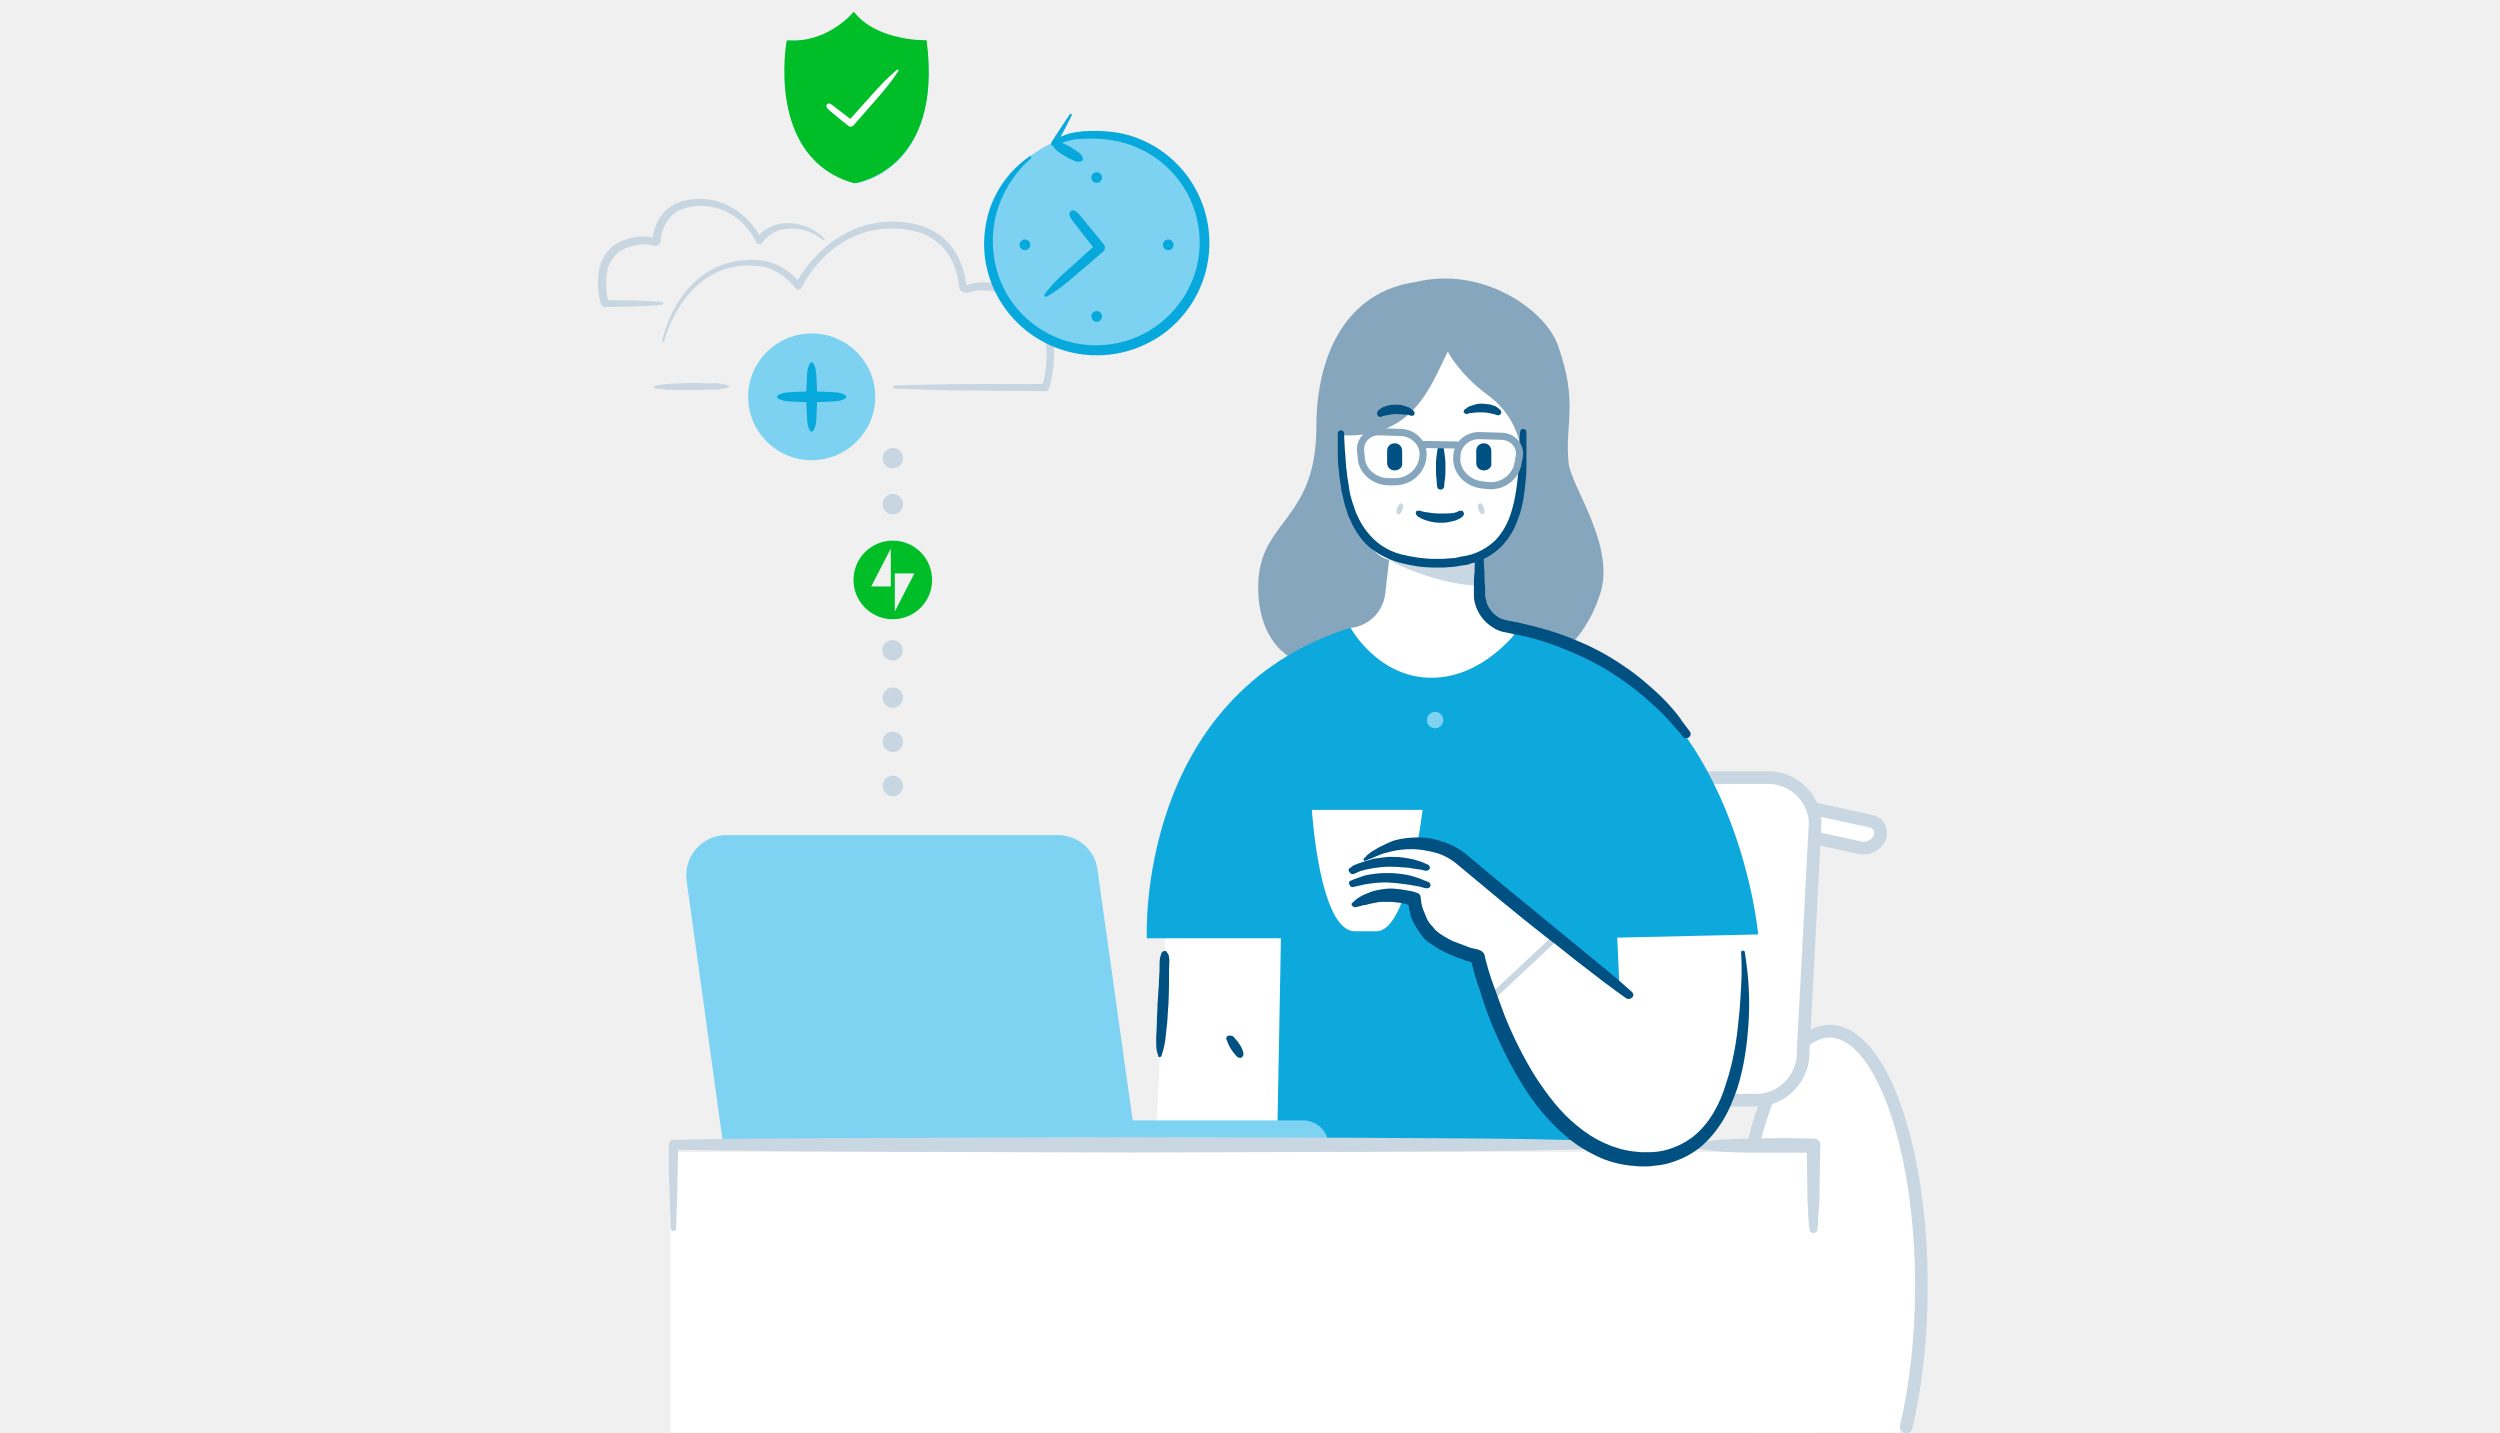
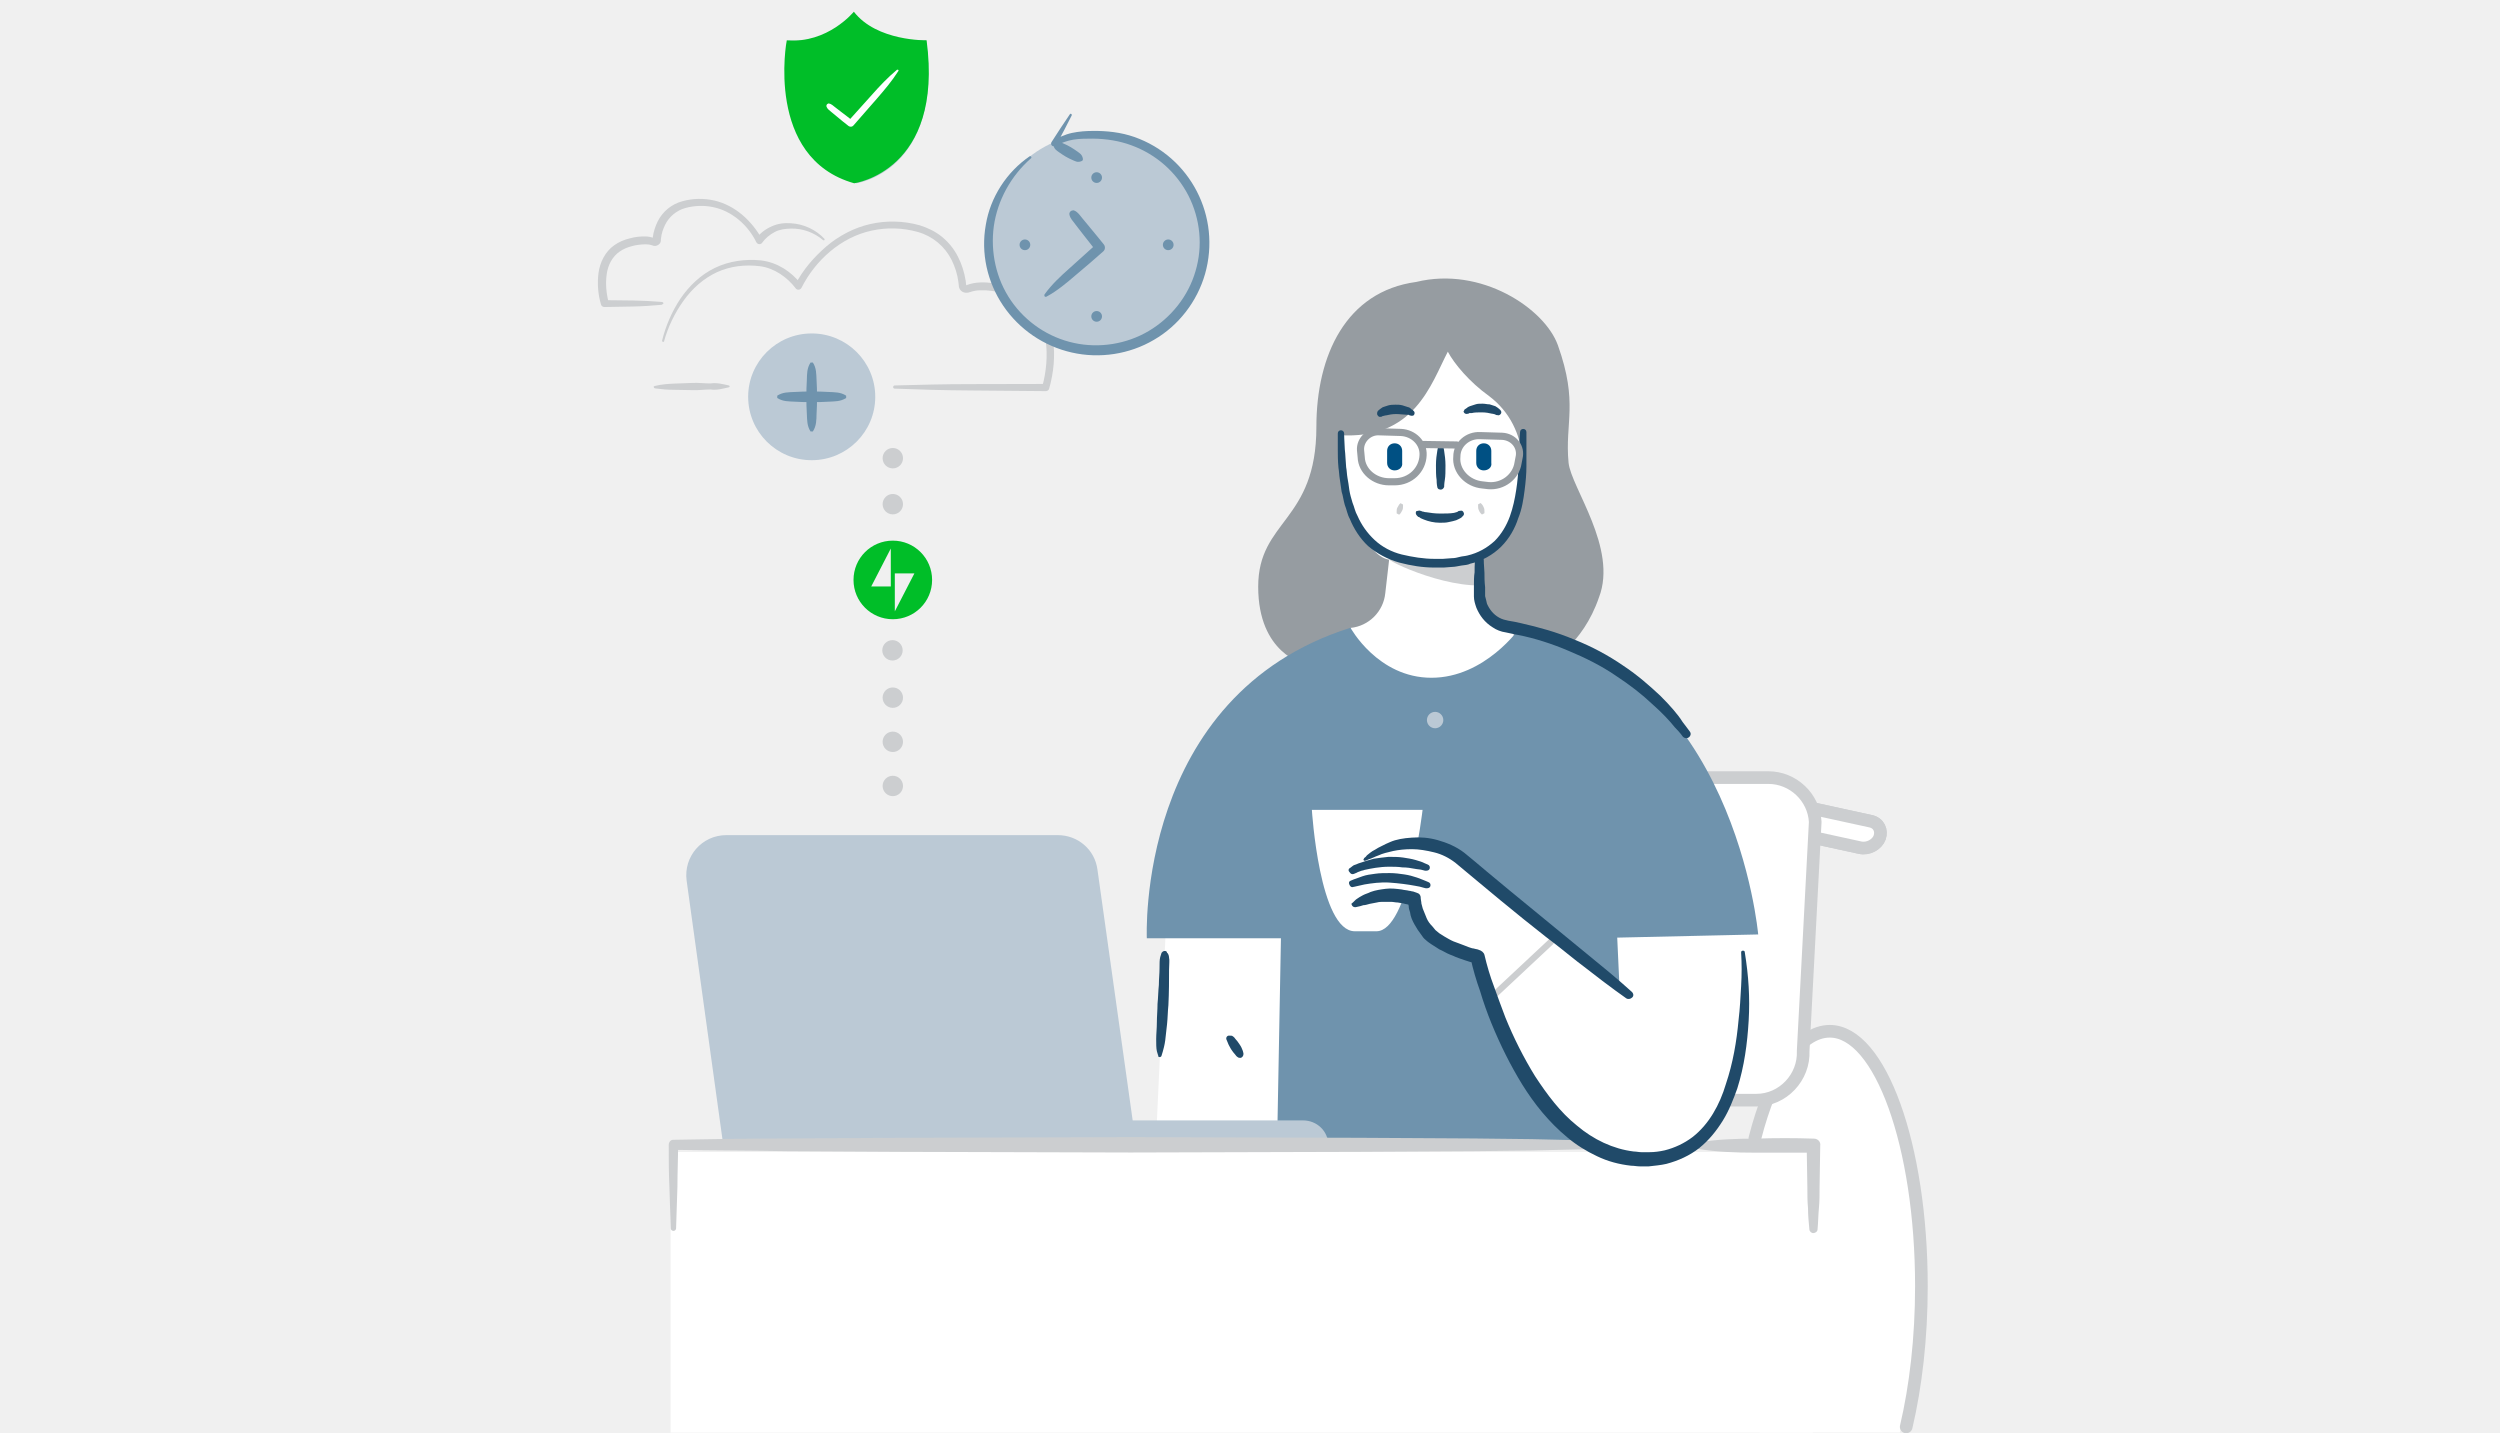
<svg xmlns="http://www.w3.org/2000/svg" id="generatingCash-2" viewBox="0 0 1495 856.6">
-   <style>.st0{fill:#fff}.st1{fill:#74dcfc}.st2{fill:#c7d6e1}.st3{fill:#7ed2f1}.st4{fill:#07a8dc}.st5{fill:none}.st6{fill:#00be28}.st7{display:none;fill:#fff}.st8,.st9{fill:none;stroke:#c8d7e2;stroke-width:7.562;stroke-linecap:round;stroke-linejoin:round;stroke-miterlimit:10}.st9{fill:#fff}.st10{fill:#c8d7e2}.st11{fill:#005083}.st12{fill:#86a6bd}.st13{fill:#005082}.st14{fill:#0da9dd}.st15{fill:#7fd3f2}.st16,.st17{fill:none;stroke:#c8d7e2;stroke-width:3.781;stroke-linecap:round;stroke-linejoin:round;stroke-miterlimit:10}.st17{stroke:#86a6bd;stroke-width:4.277}</style>
+   <style>.st0{fill:#fff}.st1{fill:#BBC9D5}.st2{fill:#CCCED0}.st3{fill:#BBC9D5}.st4{fill:#6F93AD}.st5{fill:none}.st6{fill:#00be28}.st7{display:none;fill:#fff}.st8,.st9{fill:none;stroke:#CCCED0;stroke-width:7.562;stroke-linecap:round;stroke-linejoin:round;stroke-miterlimit:10}.st9{fill:#fff}.st10{fill:#CCCED0}.st11{fill:#005083}.st12{fill:#969CA1}.st13{fill:#204A69}.st14{fill:#6F93AD}.st15{fill:#BBC9D5}.st16,.st17{fill:none;stroke:#CCCED0;stroke-width:3.781;stroke-linecap:round;stroke-linejoin:round;stroke-miterlimit:10}.st17{stroke:#969CA1;stroke-width:4.277}</style>
  <path class="st0" d="M401 688.9h683.1v167.8H401zM720.4 522.6c-18.8 15-23.3 34.3-23.3 34.3l-5.6 120.4h110.6l-24-120.4-57.7-34.3zM887.7 197.1c-45-5-85.2 36.7-91.9 57.1-5.8 17.8-20.8 74.9-10.2 107.9s.8 65 43.9 74.5 109.7 8.5 109.1-19.4c-.6-27.8-16.5-179.6-19.5-196.1s-4.2-21-31.4-24z" />
  <path class="st0" d="M1136.1 856.6c6.8-25 10.8-56.2 10.8-90.1 0-81.9-23.6-148.4-52.7-148.4s-52.7 66.4-52.7 148.4c0 33.9 4 65.1 10.8 90.1h83.8z" />
  <path class="st1" d="M29.3 436.6z" />
  <circle class="st2" cx="533.9" cy="417.2" r="6.1" />
  <circle class="st2" cx="533.9" cy="443.6" r="6.1" />
  <circle class="st2" cx="533.9" cy="470" r="6.1" />
  <circle class="st2" cx="533.9" cy="274" r="6.1" />
  <circle class="st2" cx="533.9" cy="301.5" r="6.1" />
  <path class="st2" d="M535 230.5c15-.4 30.1-.8 45.2-.8l45.2-.1-2.1 1.5c2.4-8.9 3.3-18.6 2-27.6-1.2-9.1-5.6-17.7-13.1-22.8-3.6-2.6-7.9-4.3-12.3-5.4-4.5-1.1-9.2-1.9-13.6-1.7-2.2 0-4.3.4-6.3 1.1l-.4.1c-.3.1-.5.2-.8.2-.6.1-1.2.1-1.8 0-1.2-.2-2.3-.9-3-2-.3-.5-.6-1.2-.6-1.9l-.1-.9-.2-1.7c-.6-4.6-2-8.9-4-13-4.1-8.2-11.4-14.3-20.3-16.8-9-2.5-18.4-2.8-27.5-.8-18.3 3.9-33.7 17.7-42 34.2-.5 1-1.8 1.5-2.8.9-.3-.1-.5-.3-.7-.6-5-6.6-12.8-12.1-21.3-13.2-8.7-1.1-17.8-.1-25.8 3.6s-14.8 9.8-20 17.1c-5.2 7.3-9.2 15.5-11.6 24.2-.1.3-.4.5-.8.3-.2-.1-.4-.4-.4-.6 2.2-9 5.9-17.5 11-25.2 5.2-7.6 12.1-14.3 20.6-18.4s18.1-5.4 27.4-4.5c9.7 1.1 18.3 6.6 24.2 14.3l-3.6.3c4.7-9 11.1-16.4 18.6-22.9 7.5-6.4 16.6-11.2 26.2-13.4 9.7-2.2 19.9-2 29.6.7 4.8 1.5 9.5 3.7 13.5 7s7.2 7.3 9.5 11.9c2.3 4.5 3.8 9.4 4.6 14.4l.2 1.9.1.9v-.2c0-.1 0 0 0 0l.5-.2c2.5-.9 5.1-1.4 7.8-1.5 5.1-.2 10.1.6 14.9 1.9 4.8 1.2 9.7 3.2 13.9 6.2 8.6 5.9 13.5 16 14.8 25.9 1.4 10 .4 19.9-2.3 29.5-.2.9-1.1 1.5-2 1.5l-45.2-.4c-15-.1-30.1-.5-45.2-1.1-.5 0-.9-.4-.9-.9 0-.6.4-1 .9-1z" />
  <ellipse class="st3" cx="655.8" cy="144.3" rx="64.6" ry="64.5" />
  <path class="st4" d="M616.6 94.6c-12.1 10.6-20.1 25.2-22.3 40.7-2.1 15.5 1.4 31.6 10.3 44.5 8.9 12.9 22.4 22 37.7 25.3 15.1 3.3 31.4.7 44.7-7.2 13.3-7.9 23.6-20.8 27.9-35.7 4.5-15 2.9-31.2-4.2-45.2-7.2-14-19.3-24.7-34.1-30.1-7.3-2.7-15-3.9-23-4-4 0-8 0-11.7.6s-7.4 2-10.9 3.8h-.1c-.8.4-1.8.1-2.2-.7-.2-.5-.2-1.1.1-1.6 3.6-5.6 7.2-11.2 11-16.7.2-.3.6-.4.9-.1.2.2.3.5.2.8-3 6-6.1 11.9-9.3 17.7l-2.3-2.3c3.6-2.1 7.5-4 11.7-4.9s8.4-1.2 12.5-1.2c8.3-.1 16.8.8 24.8 3.6 33.6 11.8 52.1 47.7 42.3 82-4.7 16.4-15.8 30.8-30.5 39.3-14.7 8.7-32.6 11.4-49.2 7.6-16.7-3.8-31.4-13.8-41-28-9.6-14.2-13.4-31.5-10.4-48.3 2.7-16.7 12.7-31.8 26.2-41 .3-.2.7-.1.9.2.3.3.2.7 0 .9z" />
  <path class="st3" d="M641 127l16.7 20.9-32.5 28.7" />
  <path class="st4" d="M642.4 125.9c2.4 1 3.4 3 4.9 4.7l4.3 5.2c2.8 3.5 5.8 6.9 8.5 10.4 1 1.3.8 3.1-.3 4.1-5.4 4.8-10.9 9.5-16.5 14.2-5.5 4.7-11 9.4-17.5 12.9-.4.2-1 .1-1.2-.3-.1-.3-.1-.7 0-1 4.3-6 9.6-10.9 15-15.7s10.7-9.7 16.1-14.5l-.3 4.1c-2.8-3.5-5.5-7.1-8.3-10.6l-4.1-5.3c-1.3-1.9-3-3.3-3.5-5.8-.2-1.1.5-2.2 1.7-2.4.4-.2.8-.2 1.2 0z" />
  <path class="st5" d="M630.2 85.8l17.1 9.9" />
  <path class="st4" d="M630.6 85.3c2.5-1.1 3.8-.1 5.3.5s3 1.4 4.4 2.2c1.4.9 2.8 1.7 4.1 2.7 1.3 1 2.8 1.7 3.2 4.4 0 .5-.2 1-.7 1.2-2.5 1.1-3.8.1-5.3-.5s-3-1.4-4.4-2.2c-1.4-.9-2.8-1.7-4.1-2.7-1.3-1-2.8-1.7-3.2-4.4-.1-.6.2-1 .7-1.2z" />
  <circle class="st4" cx="655.8" cy="106.2" r="3.2" />
  <circle class="st4" cx="655.8" cy="189.2" r="3.2" />
  <circle class="st4" cx="698.6" cy="146.4" r="3.2" />
  <circle class="st4" cx="612.9" cy="146.4" r="3.2" />
  <path class="st5" d="M395.4 181.4c-19.7 0-34.1.1-34.1.1s-9.3-30.3 15.3-36.7c7.3-1.9 11.7-1.2 13.8-.2.7.3 1.5 0 1.9-.7 0-.1.1-.2.1-.4.5-6.1 4-22.7 26.2-22.7 24.4 0 35.2 23 35.2 23s5.4-7.9 15.1-8.7c10.5-.8 18.1 2.9 23.5 8" />
  <path class="st2" d="M395.4 182.3c-5.7.5-11.4.9-17 1l-17 .3c-.9 0-1.8-.6-2-1.5-1.8-6.1-2.3-12.5-1.5-18.8.8-6.3 4-12.9 9.5-16.7 2.7-1.9 5.7-3.2 9-4 3.1-.9 6.4-1.3 9.6-1.2 1.8 0 3.5.4 5.1 1l.3.1h-.4c-.2 0-.4.2-.6.4-.1.1-.1.3-.1.5v-.5l.1-1.2c.4-3.2 1.5-6.4 2.9-9.3 3-6 8.4-10.4 14.9-12.1 6.2-1.7 12.6-1.8 18.9-.4 12.6 2.9 22.4 12.1 28.6 23.1l-3.6-.3c2.4-3.2 5.6-5.7 9.3-7.3 3.6-1.7 7.7-2.2 11.5-1.9 7.6.4 15 3.8 20.1 9.3.2.2.2.6 0 .8-.2.2-.6.2-.8 0-5.4-4.6-12.3-7.1-19.3-6.9-3.5.1-6.8.5-9.7 2.1-2.9 1.5-5.5 3.7-7.4 6.3v.1c-.7.9-2 1.1-2.9.4-.2-.2-.4-.4-.6-.7-4.9-10.2-14.6-18.7-25.7-21-5.6-1.2-11.3-1-16.8.5-5.3 1.5-9.7 5.2-12.1 10.1-1.2 2.5-2.1 5.1-2.4 7.9l-.1 1v.5c0 .5-.2 1.1-.5 1.5-.5.8-1.5 1.4-2.4 1.6-.5.1-.9.1-1.4 0-.2 0-.4-.1-.7-.2l-.2-.1c-1.2-.4-2.4-.6-3.7-.6-5.3 0-11.4 1.3-15.7 4.3-4.4 3-7.1 8.1-7.8 13.7-.8 5.6-.2 11.5 1.2 16.9l-2.1-1.5 17 .2c5.7.1 11.4.4 17 .9.5 0 .9.5.8 1-.5.3-.9.7-1.3.7z" />
  <path class="st5" d="M535 231.4c48.3.1 90.3.3 90.3.3s14.8-48.4-24.5-58.6c-11.8-3-18.6-1.9-22.1-.4-1.4.6-3-.2-3.1-1.7-.8-9.7-6.4-36.3-41.9-36.3-39.1 0-56.2 36.7-56.2 36.7s-8.7-12.7-24.1-13.9c-45.6-3.7-56.8 46.7-56.8 46.7" />
  <path class="st2" d="M391.6 230.8c4.2-1 7.5-1.2 11.3-1.4l11-.4c3.7-.2 7.3.3 11 .3 3.7-.6 7.3.4 11 1.2.3.1.5.4.4.7 0 .2-.2.4-.4.4-3.7.8-7.3 1.9-11 1.3-3.7 0-7.3.6-11 .4l-11-.2c-3.6 0-7.2-.3-10.8-.8l-.5-.1c-.4-.1-.7-.5-.7-1 .1-.1.3-.3.7-.4z" />
  <ellipse class="st3" cx="485.4" cy="237.3" rx="38" ry="37.9" />
  <path class="st5" d="M485.4 216.8v41.1" />
  <path class="st4" d="M486.1 216.8c2.2 3.4 2 6.9 2.2 10.3a177.08 177.08 0 0 1 0 20.6c-.1 3.4 0 6.9-2.2 10.3h-1.4c-2.2-3.4-2-6.9-2.2-10.3a177.08 177.08 0 0 1 0-20.6c.1-3.4 0-6.9 2.2-10.3h1.4z" />
  <path class="st5" d="M506 237.3h-41.2" />
  <path class="st4" d="M506 238c-3.4 2.2-6.9 2-10.3 2.2s-6.9.3-10.3.3-6.9-.1-10.3-.3-6.9 0-10.3-2.2v-1.4c3.4-2.2 6.9-2 10.3-2.2a177.08 177.08 0 0 1 20.6 0c3.4.2 6.9 0 10.3 2.2v1.4z" />
  <path class="st3" d="M510.5 8.6s-14.2 17.6-38.8 15.5c0 0-13.1 70.4 40.4 85.5 0 0 52.1-7.2 41.7-85.5 0 0-29.5 2.3-43.3-15.5z" />
  <path class="st6" d="M510.8 109.6s53.7-7.2 43.3-85.5c0 0-29.8.7-43.5-17.1 0 0-15.6 19.2-40.1 17.1-.1 0-13.2 70.4 40.3 85.5" />
  <path class="st6" d="M494.8 62.9l13.8 10.9 28-31.6" />
  <path class="st0" d="M495.6 61.9c1.7.2 2.6 1.4 3.9 2.3l3.5 2.7c2.3 1.8 4.7 3.5 7 5.4l-2.8.2 14.1-15.7c4.7-5.3 9.5-10.4 15-15 .2-.2.6-.2.9 0 .2.2.2.5 0 .7-3.8 6-8.4 11.4-13 16.7l-13.9 15.9c-.7.8-1.9.9-2.8.3-2.4-1.8-4.6-3.7-6.8-5.5l-3.4-2.8c-1.1-1-2.4-1.7-3-3.2-.3-.7 0-1.6.8-1.9 0-.1.3-.2.5-.1z" />
  <path class="st6" d="M533.9 323.3c-13 0-23.5 10.5-23.5 23.5s10.5 23.5 23.5 23.5 23.5-10.5 23.5-23.5-10.5-23.5-23.5-23.5zm-1.1 27.4H521l11.7-22.7v22.7zm2.3 14.9v-22.7h11.7l-11.7 22.7z" />
  <g id="Layer_1_2_">
    <path class="st7" d="M731.5 436.8c1.8 17.3 7.8 32.1-24.7 27.2v-18" />
    <path class="st8" d="M1049.4 680.8c9.9-38.8 26.3-64.1 44.8-64.1 30.2 0 54.8 68.4 54.8 152.4 0 31.1-3.4 60-9.1 84.2" />
    <path class="st9" d="M1046.5 483.9c-1.9 4.5.4 8.7 5.3 9.8l60.5 13.2c4.9 1.1 10.2-1.9 11.7-6 1.5-4.2-.4-8.7-5.3-9.8l-60.5-13.2c-4.5-1.2-9.8 1.9-11.7 6 0 0 1.9-4.1 0 0z" />
    <path class="st9" d="M1046.5 483.9c-1.9 4.5.4 8.7 5.3 9.8l60.5 13.2c4.9 1.1 10.2-1.9 11.7-6 1.5-4.2-.4-8.7-5.3-9.8l-60.5-13.2c-4.5-1.2-9.8 1.9-11.7 6 0 0 1.9-4.1 0 0z" />
    <path class="st9" d="M1050.3 657.9H834.4c-14.7 0-27.2-11.7-28-26.5l7.2-136.9c-.8-15.9 11.7-29.5 28-29.5h215.9c14.7 0 27.2 11.7 28 26.5l-7.2 136.9c.7 15.8-12.1 29.5-28 29.5z" />
    <path class="st10" d="M885.1 350.1V335c-19.3 3.4-36.3 4.9-51 0-15.2-5 23 15.5 51 15.1z" />
    <path class="st11" d="M834 281.3c-2.6 0-4.5-1.9-4.5-4.5v-7.2c0-2.6 1.9-4.5 4.5-4.5s4.5 1.9 4.5 4.5v7.2c.4 2.6-1.8 4.5-4.5 4.5z" />
    <path class="st12" d="M938 276.7c-2.3-24.2 6-35.5-6.4-70.3-7.9-21.9-45.8-47.3-84.7-37.8-42 5.7-59.7 43.9-59.7 86.6 0 57.1-34.8 55.6-34.8 95.7S780 397 780 397s13.6 2.3 27.6-1.5v-20c11-1.1 19.7-9.8 20.8-20.8l2.3-20c-23.4-4.2-29.9-74.5-29.9-74.5 45 3 54.8-30.2 65-49.9 3.8 7.2 12.9 18.1 24.6 26.5 25.7 19.3 23.4 54.4 12.9 74.5-10.2 18.9-21.6 21.2-21.6 21.2l.8 22.3c.4 9.8 7.9 18.1 17.8 19.7l4.9.8v20.8H926s20.4-10.2 30.2-38.9c11.3-29.4-16.7-65.7-18.2-80.5z" />
    <path class="st13" d="M803.8 259.3s0 3.4.4 9.5c.4 3 .4 6.4.8 10.6.4 1.9.4 4.2.8 6.4.4 2.3.8 4.5 1.1 7.2.4 2.6 1.1 4.9 1.9 7.6 1.1 2.6 1.5 5.3 3 7.9 2.3 5.3 5.7 10.2 10.2 14.4 4.5 4.2 10.2 7.2 16.3 8.7 6.4 1.5 12.9 2.6 19.7 2.6H862.8l5.3-.4c1.9 0 3.4-.4 4.9-.8s3-.4 4.5-.8c6.4-1.5 11.7-4.5 16.3-8.7 4.2-4.2 7.2-9.5 9.1-14.7 1.9-5.3 3-10.6 3.8-15.9.8-4.9 1.1-9.8 1.5-14 .4-4.2.4-7.9.4-11 0-6 .4-9.5.4-9.5 0-1.1.8-1.9 1.9-1.9s1.9.8 1.9 1.9v20.5c0 4.2-.4 9.1-1.1 14.4s-1.5 11-3.8 16.6c-1.9 6-5.3 12.1-10.2 17-4.9 4.9-11.7 8.7-18.5 10.2-1.5.8-3.4.8-5.3 1.1s-3.8.8-5.3.8l-5.3.4h-5.4c-7.2 0-14-1.1-21.2-3-6.8-1.9-13.2-5.3-18.5-9.8-4.9-4.5-8.7-10.6-11-16.3-1.5-2.6-1.9-5.7-3-8.3-.8-2.6-1.1-5.7-1.9-7.9-.4-2.6-.8-5.3-1.1-7.6-.4-2.3-.4-4.5-.8-6.8-.4-4.2-.4-7.9-.4-11v-9.5c0-1.1.8-1.9 1.9-1.9s1.9.9 1.9 2z" />
    <path class="st13" d="M862.8 265.4s.4 1.5.8 4.2c.4 2.3.8 5.7.8 8.7 0 3.4 0 6.4-.4 8.7-.4 2.3-.4 4.2-.4 4.2-.4 1.1-1.5 1.9-2.6 1.5-.8 0-1.5-.8-1.5-1.5 0 0-.4-1.5-.4-4.2-.4-2.3-.4-5.7-.4-8.7 0-3.4.4-6.4.8-8.7.4-2.3.8-4.2.8-4.2 0-.8 1.1-1.1 1.9-1.1-.2.3.2.7.6 1.1z" />
    <path class="st11" d="M887.3 281.3c-2.6 0-4.5-1.9-4.5-4.5v-7.2c0-2.6 1.9-4.5 4.5-4.5s4.5 1.9 4.5 4.5v7.2c.5 2.6-1.8 4.5-4.5 4.5z" />
    <path class="st13" d="M849.5 305.5s.4 0 1.1.4c.8 0 1.1.4 2.3.4 2.3.4 5.3.8 8.3.8s6 0 8.3-.4c1.1-.4 1.9-.4 2.3-.8.4-.4.8-.4.8-.4h.4c1.1-.4 1.9 0 2.3 1.1.4.8 0 1.5-.4 1.9l-1.1 1.1c-.8.4-1.9 1.1-3 1.5s-3 .8-4.5 1.1c-1.5.4-3.4.4-5.3.4-3.4 0-6.8-.8-9.5-1.9-.8-.4-1.1-.4-1.9-.8-.4-.4-1.1-.8-1.5-.8l-.8-.8c-.8-.8-.8-1.9-.4-2.6 1.1-.2 1.9-.6 2.6-.2zM875.6 245.3s0-.4.8-.8c.4-.4.8-.4 1.1-.8.4-.4.8-.4 1.5-.8 1.1-.4 2.3-.8 3.4-1.1 1.1-.4 2.6-.4 4.2-.4s2.6.4 4.2.4c1.1.4 2.3.8 3.4 1.1 1.9 1.1 3 2.3 3 2.3.8.8.8 1.9 0 2.6-.4.4-1.1.8-1.9.4h-.4s-.4 0-.8-.4c-.4 0-1.1-.4-1.9-.4-1.5-.4-3.8-.8-6-.8-2.3 0-4.5 0-6 .4h-1.5c-.4.4-.8.4-.8.4-1.1.4-2.3 0-2.6-1.1-.4.5-.1-.2.3-1zM843.1 248.4s-.4 0-.8-.4H840.9c-1.5 0-3.8-.4-6-.4s-4.5.4-6 .8c-.8 0-1.5.4-1.9.4-.4 0-.8.4-.8.4h-.4c-1.1.4-1.9-.4-2.3-1.5 0-.8 0-1.1.4-1.9 0 0 1.1-1.1 3-2.3 1.1-.4 2.3-.8 3.4-1.1s2.6-.4 4.2-.4c1.5 0 2.6 0 4.2.4 1.1.4 2.6.8 3.4 1.1.4 0 1.1.4 1.5.8.4.4.8.8 1.1.8l.8.8c.8.8.4 2.3-.4 2.6-.5.2-1.2.2-2-.1z" />
    <path class="st14" d="M1051.4 558.8s-14-159.9-142.5-183.4c0 0-20.8 29.9-52.9 29.9-32.1 0-48.4-29.9-48.4-29.9C679 415.9 685.8 561.1 685.8 561.1H766l-2.3 123.6h209.1l-5.7-124 84.3-1.9z" />
    <circle class="st15" cx="858.2" cy="430.6" r="4.9" />
    <path class="st0" d="M823.1 556.9h-12.9c-21.2 0-25.7-72.6-25.7-72.6h66.2s-8.3 72.6-27.6 72.6z" />
    <path class="st0" d="M985.3 693.4c-72.6 0-100.2-121.4-100.2-121.4s-12.9-2.3-25.7-10.6c-11.3-7.6-12.9-23.4-12.9-23.4s-17.4-1.5-32.1 2.3c-4.9 1.1-6.4-2.3-8.7-8.7s2.3-14.7 12.9-17c37.8-21.2 48-6.4 55.6 0 17 14.7 100.2 80.9 100.2 80.9" />
    <path class="st10" d="M835.2 307v-1.1c0-.7 0-1.5.4-2.3.4-.8.8-1.5 1.1-1.9l.8-.8 1.5.8v1.1c0 .7 0 1.5-.4 2.3s-.8 1.5-1.1 1.9l-.8.8-1.5-.8zM886.2 307.7l-.8-.8c-.4-.4-.8-1.1-1.1-1.9-.4-.8-.4-1.5-.4-2.3v-1.1l1.5-.8.8.8c.4.4.8 1.1 1.1 1.9.4.8.4 1.5.4 2.3v1.1l-1.5.8z" />
    <path class="st16" d="M893.4 595.1l34-31.8" />
    <path class="st15" d="M794.3 684.7H615.1V670h164.1c8.3 0 15.1 6.4 15.1 14.7z" />
    <path class="st15" d="M679.4 684.7H432.5l-21.9-158.1c-1.9-14.4 9.1-27.2 23.8-27.2h198.1c12.1 0 22.3 8.7 23.8 20.8l23.1 164.5z" />
    <path class="st10" d="M1015.1 683.2c11.7-1.9 23.1-2.3 34.8-2.3 11.7-.4 23.1-.4 34.8 0 2.3 0 4.2 1.9 3.8 4.2l-.4 25c0 4.2 0 8.3-.4 12.5-.4 4.2-.4 8.3-.8 12.5 0 1.5-1.5 2.3-2.6 2.3s-2.3-1.1-2.3-2.3c-.4-4.2-.8-8.3-.8-12.5-.4-4.2-.4-8.3-.4-12.5l-.4-25 4.2 4.2h-34.8c-11.7 0-23.1-.4-34.8-2.3-.8 0-1.5-1.1-1.1-1.9-.3-1.2.5-1.9 1.2-1.9z" />
    <path class="st0" d="M1003.4 690l27.6-25.7 7.2-17.4-23.1-14-35.1 6.4-5.7 52.6z" />
    <path class="st5" d="M402.6 734.6v-49.9h548.3" />
    <path class="st10" d="M401.1 734.6l-.8-25c-.4-8.3-.4-16.6-.4-25 0-1.5 1.1-3 2.6-3 22.7-.4 45.8-.8 68.4-.8l68.4-.4 136.9-.4 136.9.4 68.4.4 34.4.4 34.4.8c1.5 0 2.6 1.1 2.6 2.6s-1.1 2.3-2.6 2.6l-34.4.8-34.4.4-68.4.4-136.9.4-136.9-.4-68.4-.4c-22.7-.4-45.8-.4-68.4-.8l3-3c0 8.3-.4 16.6-.4 25l-.8 25c0 .8-.8 1.5-1.5 1.5-.9 0-1.7-.7-1.7-1.5z" />
    <path class="st13" d="M815.9 513s.8-.4 1.5-1.5c1.1-.8 2.6-2.3 4.9-3.4 1.1-.8 2.6-1.5 4.2-2.3 1.5-.8 3-1.5 4.9-2.3 3.4-1.5 7.9-2.3 12.9-2.6 4.9-.4 10.2 0 15.5 1.5 5.3 1.5 11 3.8 15.9 7.6 4.2 3.4 8.7 7.2 13.2 11s9.1 7.6 13.6 11.3c18.5 15.1 36.7 30.2 50.7 41.6 14 11.3 22.7 19.3 22.7 19.3 1.1 1.1 1.1 2.6 0 3.4-.8.8-2.3 1.1-3.4.4 0 0-9.8-6.8-23.8-17.8-7.2-5.3-15.1-12.1-24.2-18.9-8.7-6.8-18.1-14.4-27.2-21.9-4.5-3.8-9.1-7.6-13.6-11.3s-9.1-7.6-13.2-11c-3.8-3-8.3-5.3-12.9-6.4-4.5-1.1-9.1-1.9-13.2-1.9-4.2 0-7.9.4-11.3 1.1-3.4.8-6.4 1.5-8.7 2.6-2.3.8-4.2 1.9-5.7 2.3-1.1.4-1.9.8-1.9.8-.8.4-1.5 0-1.5-.8.2.4.2-.4.6-.8z" />
    <path class="st13" d="M811.3 537.6c1.1-.8 2.3-1.5 3.8-2.3 1.5-.8 3-1.1 4.5-1.9 3-1.1 6-1.5 9.1-1.9 3-.4 6.4 0 9.5.4 1.5.4 3 .4 4.5.8.8 0 1.5.4 2.3.4.8.4 1.5.4 2.3.8 1.5.4 2.3 1.5 2.3 3v.4c0 .8.4 1.9.4 3 .4 1.1.4 1.9.8 3 .8 1.9 1.5 3.8 2.3 5.7s1.9 3.4 3.4 4.9c.8.8 1.1 1.5 1.9 2.3.8.8 1.5 1.1 2.3 1.9 1.1.8 1.9 1.1 3 1.9.8.4 1.9 1.1 2.6 1.5 1.9 1.1 3.8 1.9 6 2.6 1.9.8 4.2 1.5 6 2.3 1.1.4 2.3.8 3 .8 1.1.4 2.3.4 3 .8 1.5.4 3 1.5 3.4 3 1.5 6.4 3.4 12.9 5.7 18.9 2.3 6.4 4.5 12.5 6.8 18.5 4.9 12.1 11 24.2 17.8 35.2 7.2 11 15.1 21.6 25 29.5 9.8 8.3 21.6 14 34 15.5 1.5 0 3 .4 4.5.4h4.9c3 0 6-.4 9.1-1.1 6-1.5 11.7-4.2 16.6-7.9 9.8-7.6 16.3-19.3 20-31.8 4.2-12.5 6.4-25.3 7.6-38.6.8-6.4 1.1-13.2 1.5-20 .4-6.8.4-13.2 0-20 0-.8.4-1.1 1.1-1.1.8 0 1.1.4 1.1 1.1 1.1 6.8 1.9 13.6 2.3 20.4.4 6.8.4 13.6 0 20.4-.8 13.6-2.6 27.2-6.8 40.5-2.3 6.4-4.9 13.2-8.7 19.3s-8.3 11.7-14 16.3c-5.7 4.5-12.5 7.6-19.7 9.5-3.4.8-7.2 1.1-10.6 1.5h-5.2c-1.9 0-3.4-.4-5.3-.4-7.2-.8-14-2.6-20.4-5.7-6.4-3-12.5-6.8-17.8-11.3-11-9.1-19.7-20-26.8-31.4-7.2-11.7-13.2-23.8-18.5-36.7-2.6-6.4-4.9-12.9-6.8-19.3-2.3-6.4-4.2-12.9-5.7-19.7l3.4 3c-1.5-.4-2.6-.4-3.8-.8-1.1-.4-2.3-.8-3.4-1.1-2.3-.8-4.5-1.5-6.8-2.6-2.3-.8-4.5-1.9-6.4-3-1.1-.4-2.3-1.1-3.4-1.9-1.1-.8-1.9-1.1-3-1.9-1.1-.8-2.3-1.5-3.4-2.6-1.1-.8-1.9-1.9-2.6-3-1.5-1.9-3-4.2-4.2-6.4s-2.3-4.5-2.6-7.2c-.4-1.1-.8-2.3-.8-3.8-.4-1.1-.4-2.3-.8-3.8l2.3 3.4c-.4 0-1.1-.4-1.9-.4l-1.9-.4c-1.1-.4-2.6-.4-4.2-.8-1.5 0-2.6-.4-4.2-.4h-4.2c-1.6 0-2.6 0-4.2.4s-2.6.4-4.2.8c-1.5.4-2.6.8-3.8.8-1.1.4-2.6.8-4.2 1.1-1.5.4-2.6-.4-3-1.9 1.7-1.4 2.5-2.5 3.2-2.9zM807.6 526.7s.8-.4 1.9-.8 3-1.1 5.3-1.9c2.3-.8 4.5-1.1 7.6-1.5 2.6-.4 5.7-.4 8.7-.4s6 .4 8.7.8 5.3 1.1 7.6 1.9c2.3.8 3.8 1.5 4.9 1.9 1.1.4 1.9.8 1.9.8 1.1.4 1.5 1.5 1.1 2.6-.4.8-1.1 1.1-2.3 1.1 0 0-.8 0-1.9-.4-1.1-.4-3-.8-4.9-1.1-4.2-.8-9.5-1.5-15.1-1.9-5.3-.4-11 .4-15.1 1.1-1.9.4-3.8.8-4.9 1.1s-1.9.4-1.9.4c-1.1.4-1.9-.4-2.3-1.5-.5-1.1-.1-1.9.7-2.2zM807.2 519.1s.8-.4 1.5-1.1c.4-.4 1.1-.8 2.3-1.1.8-.4 1.9-.8 3-1.1 2.3-.8 4.5-1.5 7.6-2.3 2.6-.4 5.7-.8 8.7-1.1 3 0 6 0 8.7.4 2.6.4 5.3.8 7.6 1.5s3.8 1.1 5.3 1.9c1.1.4 1.9.8 1.9.8 1.1.4 1.5 1.5 1.1 2.6-.4.8-1.1 1.1-2.3 1.1 0 0-.8 0-1.9-.4-1.1-.4-3-.4-4.9-.8s-4.5-.8-7.2-.8c-2.6-.4-5.3-.4-7.9-.4-5.7 0-11 1.1-14.7 1.9-.8.4-1.9.4-2.6.8-.8.4-1.5.4-1.9.8-1.1.4-1.9.8-1.9.8-1.1.4-1.9 0-2.6-1.1-.9-.9-.6-2 .2-2.4z" />
    <g>
      <path class="st17" d="M834 288.1h-3.4c-8.7 0-16.3-6.4-16.6-14.7l-.4-4.2c-.4-6 4.9-11.3 11-11l13.2.4c7.6.4 13.6 6.4 13.2 13.6-.3 8.7-7.5 15.9-17 15.9zM886.6 290l3.4.4c8.7.8 16.6-5.3 17.8-13.6l.8-4.2c.8-6-3.8-11.3-10.2-11.7l-13.2-.4c-7.6-.4-14 5.3-14 12.5-.9 8.6 6.3 16.2 15.4 17zM850.7 265.8l20.4.3" />
    </g>
    <g>
      <path class="st13" d="M698.3 570.1s.8 1.1.8 2.6c.4 1.5 0 4.2 0 7.2 0 5.7 0 13.6-.4 21.2-.4 3.8-.4 7.6-.8 11.3-.4 3.8-.8 6.8-1.1 9.8-.4 3-1.1 5.3-1.5 6.8s-.8 2.6-.8 2.6c-.4.4-.8.8-1.5.4-.4 0-.4-.4-.4-.8 0 0-.4-1.1-.8-2.6-.4-1.9-.4-4.2-.4-7.2s.4-6.4.4-9.8c0-3.8.4-7.6.4-11.3.4-3.8.4-7.6.8-11.3 0-3.4.4-6.8.4-9.8s0-5.3.4-6.8.8-2.6.8-2.6c.8-1.1 1.9-1.5 3-.8.3.8.3.8.7 1.1z" />
    </g>
    <g>
      <path class="st13" d="M737.2 619.7s.8.4 1.5 1.5c.8.8 1.9 2.3 2.6 3.4.8 1.1 1.5 2.6 1.9 3.8.4 1.1.4 1.9.4 1.9 0 1.1-.8 2.3-1.9 2.3-.4 0-1.1 0-1.5-.4 0 0-.8-.4-1.5-1.5-.8-.8-1.9-2.3-2.6-3.4-.8-1.5-1.5-2.6-1.9-3.8-.4-1.1-.8-1.9-.8-1.9-.4-1.1.4-2.3 1.5-2.3 1.2 0 2 0 2.3.4z" />
    </g>
    <g>
      <path class="st13" d="M887.3 334.9s0 2.6.4 7.6c0 2.3 0 5.3.4 8.7V356.5c.4 1.5.8 3 1.1 4.5 1.5 3.4 3.8 6.4 7.2 8.3 1.9 1.1 3.8 1.5 5.7 1.9 2.3.4 4.9.8 7.6 1.5 10.2 2.3 21.2 5.3 31.8 9.8 10.6 4.2 20.4 9.5 29.1 15.5 8.7 5.7 16.3 12.5 22.3 18.1 6 6 10.6 11.3 13.2 15.5 1.5 1.9 2.6 3.4 3.4 4.5.8 1.1 1.1 1.5 1.1 1.5.8 1.1.4 2.6-.8 3.4-1.1.8-2.6.4-3.4-.4 0 0-1.5-2.3-4.9-5.7-3-3.8-7.6-8.7-13.6-14-6-5.7-13.2-11.3-21.9-17-8.3-5.7-18.1-10.6-28-14.7-9.8-4.2-20.4-7.6-30.2-9.5-2.6-.4-4.9-1.1-7.2-1.5-3-.4-5.7-1.5-7.9-3-4.9-3-7.9-7.2-9.8-11.7-.8-2.3-1.5-4.5-1.5-6.8V353.6 351c0-3.4 0-6.4.4-8.7 0-4.9.4-7.6.4-7.6 0-1.5 1.1-2.6 2.6-2.3 1.4.3 2.5 1.4 2.5 2.5z" />
    </g>
  </g>
  <circle class="st2" cx="533.7" cy="388.9" r="6.1" />
</svg>
